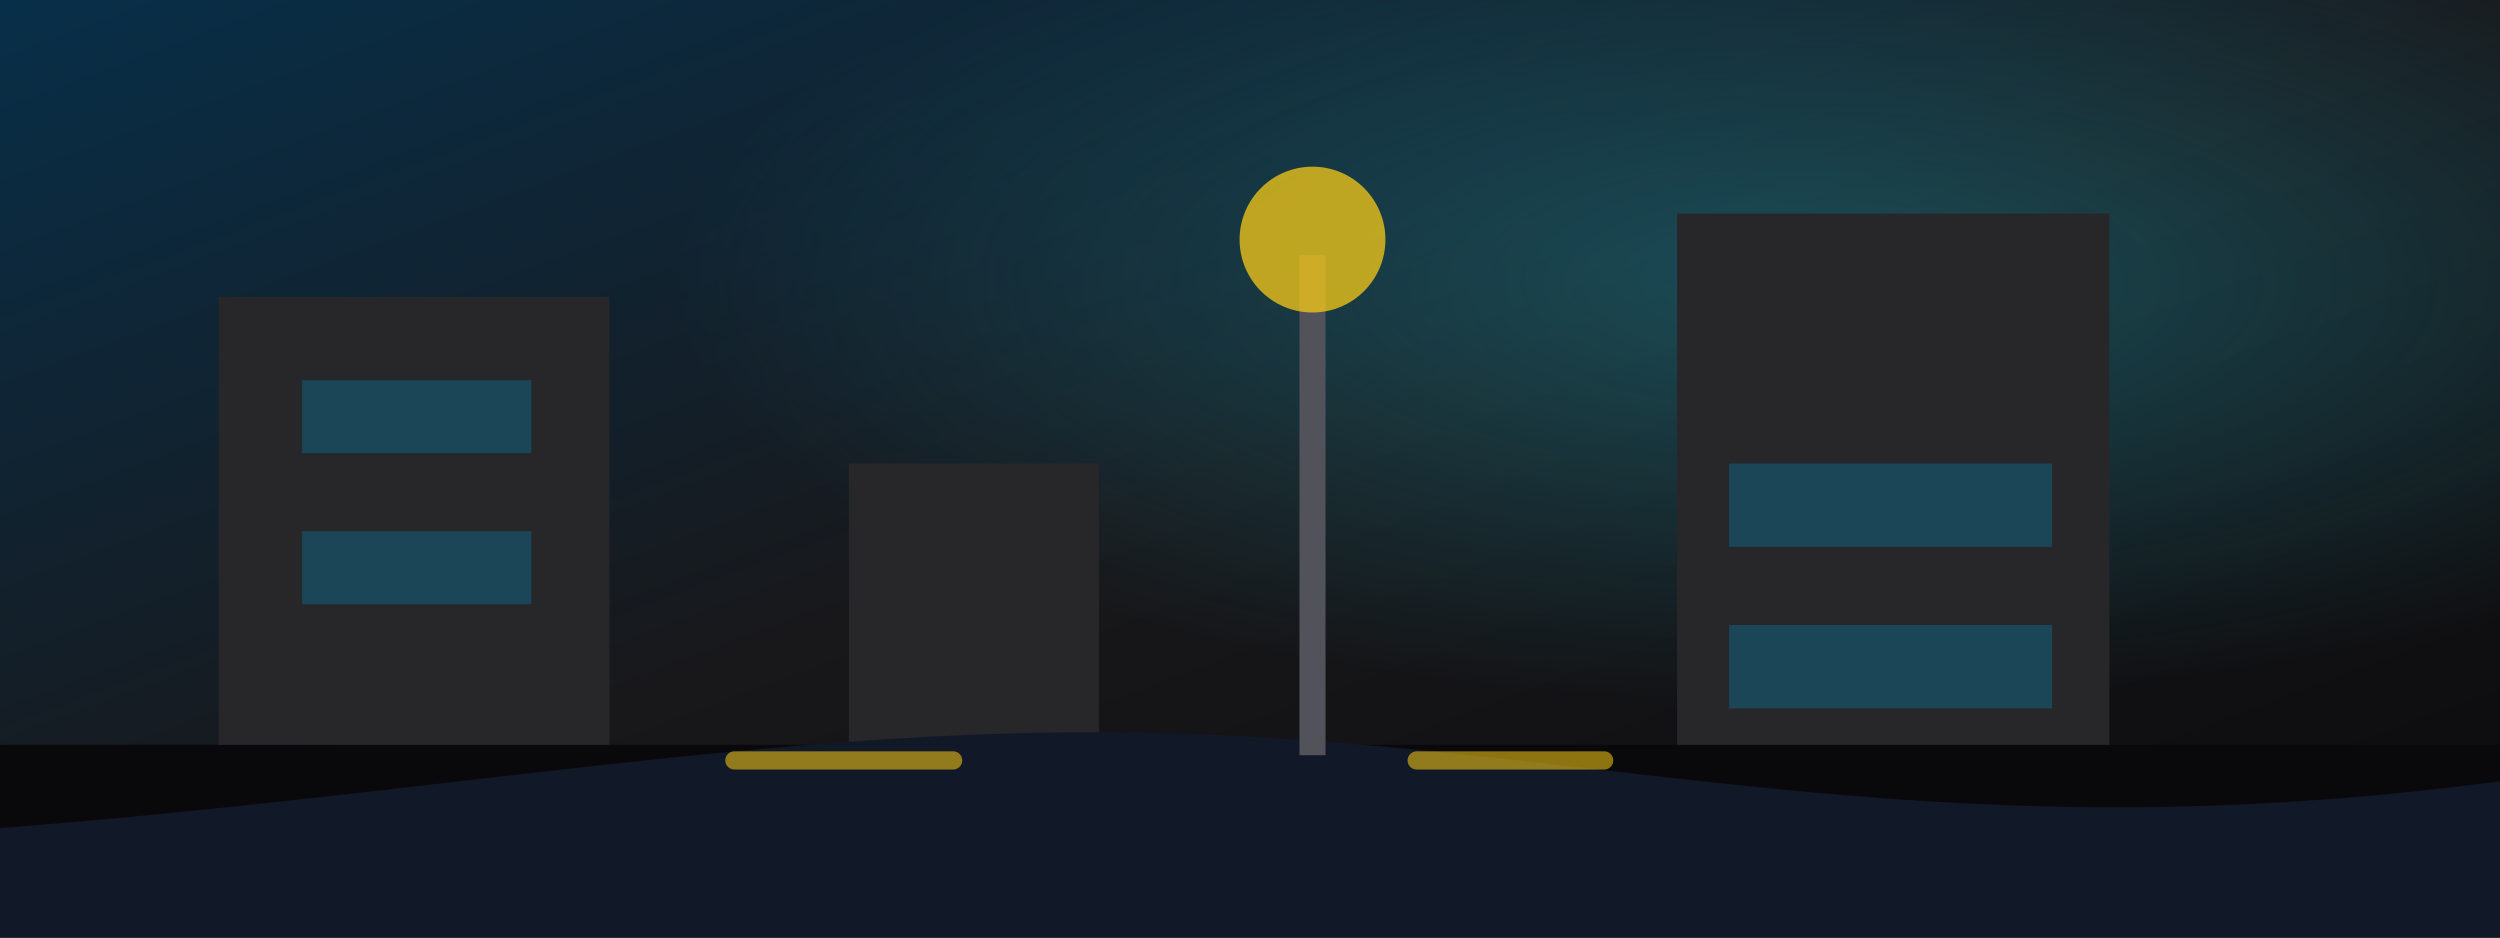
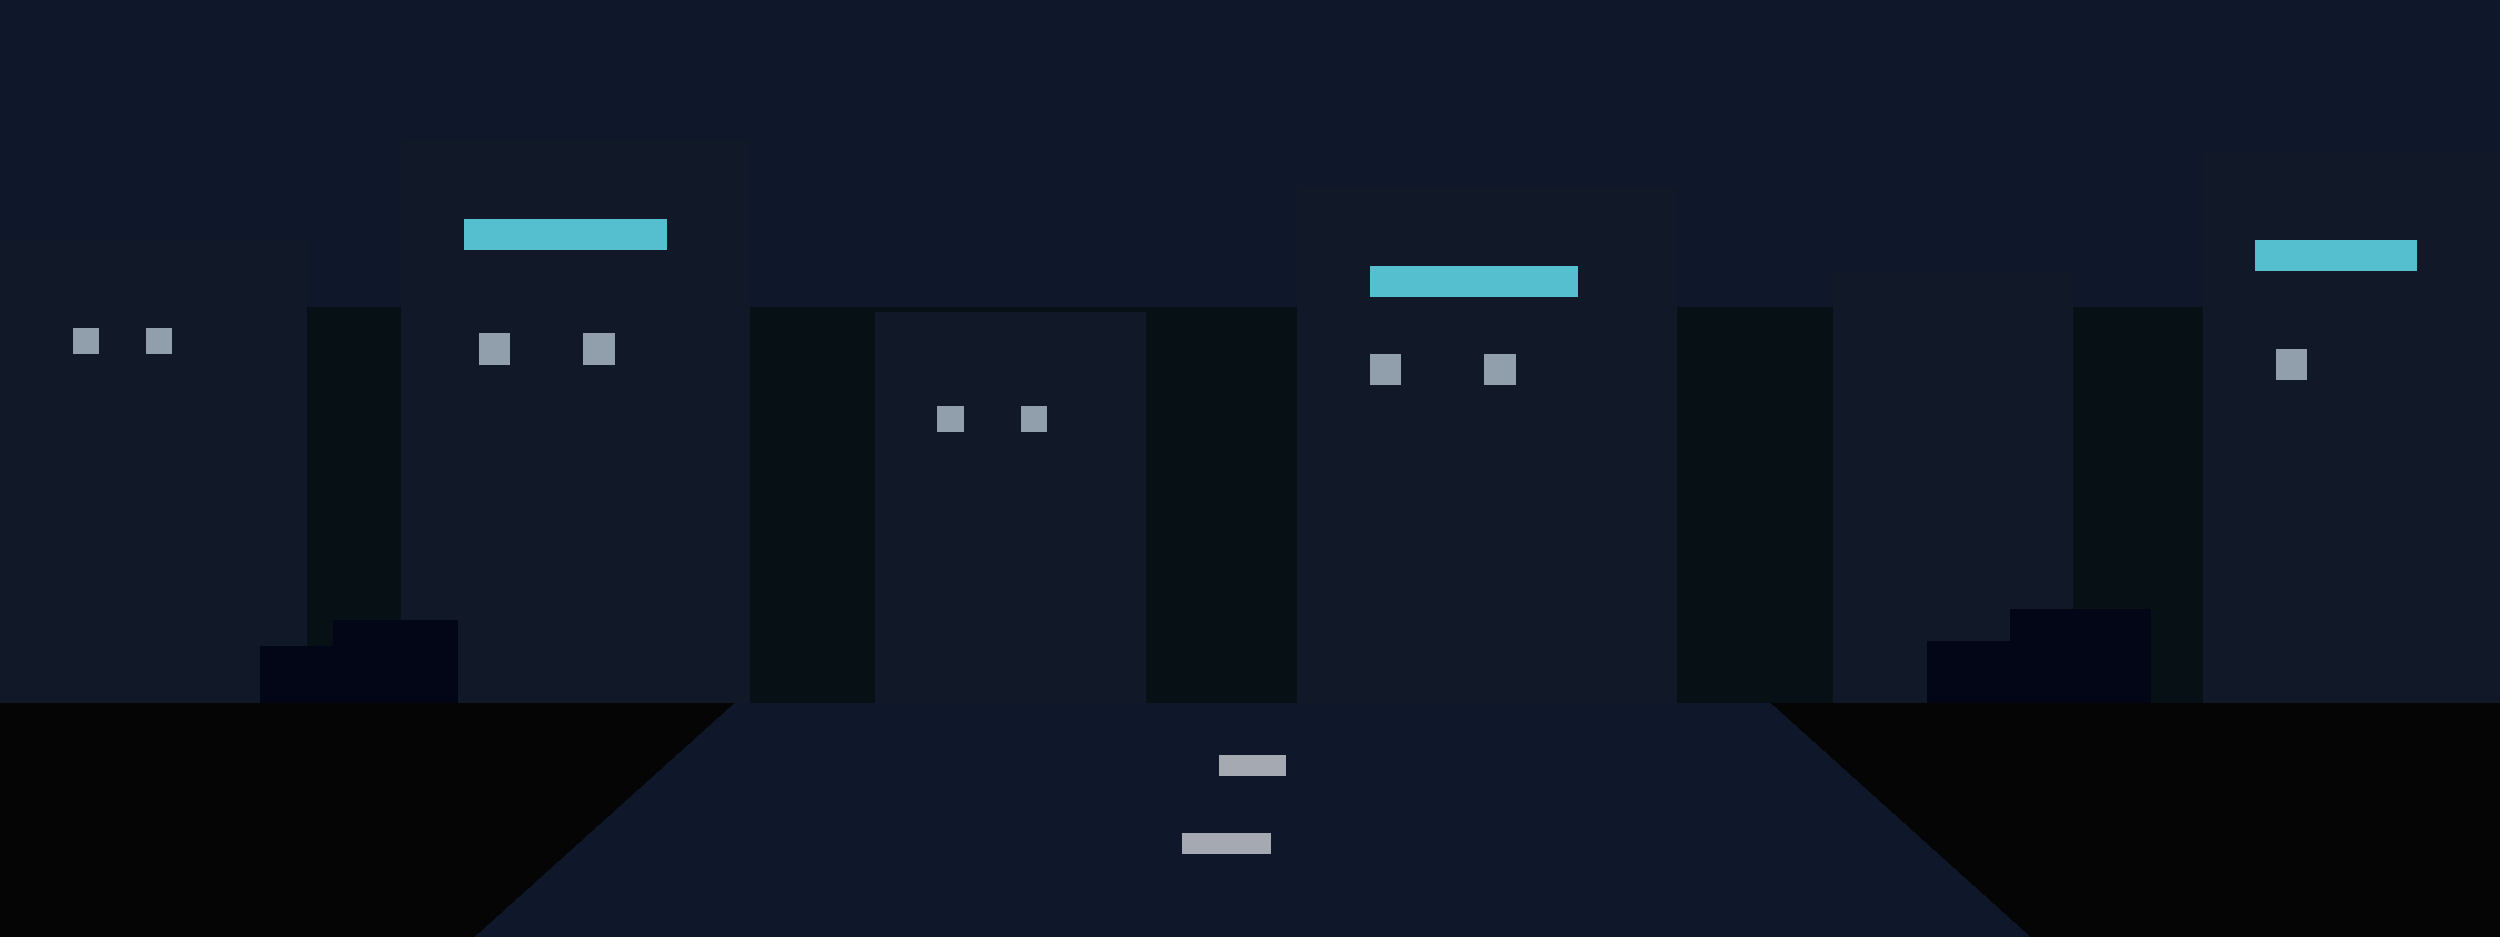
- <svg xmlns="http://www.w3.org/2000/svg" viewBox="0 0 960 360" role="img" aria-label="quiet city street">
-   <defs>
-     <linearGradient id="streetBg" x1="0" y1="0" x2="1" y2="1">
-       <stop offset="0" stop-color="#082f49" />
-       <stop offset="0.5" stop-color="#18181b" />
-       <stop offset="1" stop-color="#0b0b0d" />
-     </linearGradient>
-     <radialGradient id="neon" cx="72%" cy="30%" r="45%">
-       <stop offset="0" stop-color="#22d3ee" stop-opacity="0.28" />
-       <stop offset="1" stop-color="#22d3ee" stop-opacity="0" />
-     </radialGradient>
-   </defs>
-   <rect width="960" height="360" fill="url(#streetBg)" />
-   <rect width="960" height="360" fill="url(#neon)" />
-   <path d="M0 286h960v74H0z" fill="#09090b" />
-   <path d="M84 114h150v172H84zm242 64h96v108h-96zm318-96h166v204H644z" fill="#27272a" />
-   <path d="M116 146h88v28h-88zm0 58h88v28h-88zm548-26h124v32H664zm0 62h124v32H664z" fill="#164e63" opacity="0.8" />
-   <path d="M0 318c180-14 314-42 462-36 166 7 287 46 498 18v60H0z" fill="#111827" />
-   <path d="M282 292h84m178 0h72" stroke="#facc15" stroke-opacity="0.55" stroke-width="7" stroke-linecap="round" />
-   <path d="M504 98v192" stroke="#52525b" stroke-width="10" />
-   <circle cx="504" cy="92" r="28" fill="#facc15" opacity="0.74" />
+ <svg xmlns="http://www.w3.org/2000/svg" viewBox="0 0 960 360" role="img" aria-label="pixel quiet city street" shape-rendering="crispEdges">
+   <rect width="960" height="360" fill="#071014" />
+   <rect y="0" width="960" height="118" fill="#0f172a" />
+   <g fill="#111827">
+     <rect x="0" y="92" width="118" height="178" />
+     <rect x="154" y="54" width="134" height="216" />
+     <rect x="336" y="120" width="104" height="150" />
+     <rect x="498" y="72" width="146" height="198" />
+     <rect x="704" y="104" width="92" height="166" />
+     <rect x="846" y="58" width="114" height="212" />
+   </g>
+   <g fill="#67e8f9" opacity=".8">
+     <rect x="178" y="84" width="78" height="12" />
+     <rect x="526" y="102" width="80" height="12" />
+     <rect x="866" y="92" width="62" height="12" />
+   </g>
+   <g fill="#e0f2fe" opacity=".62">
+     <rect x="28" y="126" width="10" height="10" />
+     <rect x="56" y="126" width="10" height="10" />
+     <rect x="184" y="128" width="12" height="12" />
+     <rect x="224" y="128" width="12" height="12" />
+     <rect x="360" y="156" width="10" height="10" />
+     <rect x="392" y="156" width="10" height="10" />
+     <rect x="526" y="136" width="12" height="12" />
+     <rect x="570" y="136" width="12" height="12" />
+     <rect x="874" y="134" width="12" height="12" />
+   </g>
+   <rect x="0" y="270" width="960" height="90" fill="#050505" />
+   <polygon points="282,270 680,270 780,360 182,360" fill="#0f172a" />
+   <g fill="#e5e7eb" opacity=".7">
+     <rect x="468" y="290" width="26" height="8" />
+     <rect x="454" y="320" width="34" height="8" />
+   </g>
+   <g fill="#020617">
+     <rect x="100" y="248" width="30" height="22" />
+     <rect x="128" y="238" width="48" height="32" />
+     <rect x="740" y="246" width="34" height="24" />
+     <rect x="772" y="234" width="54" height="36" />
+   </g>
</svg>
